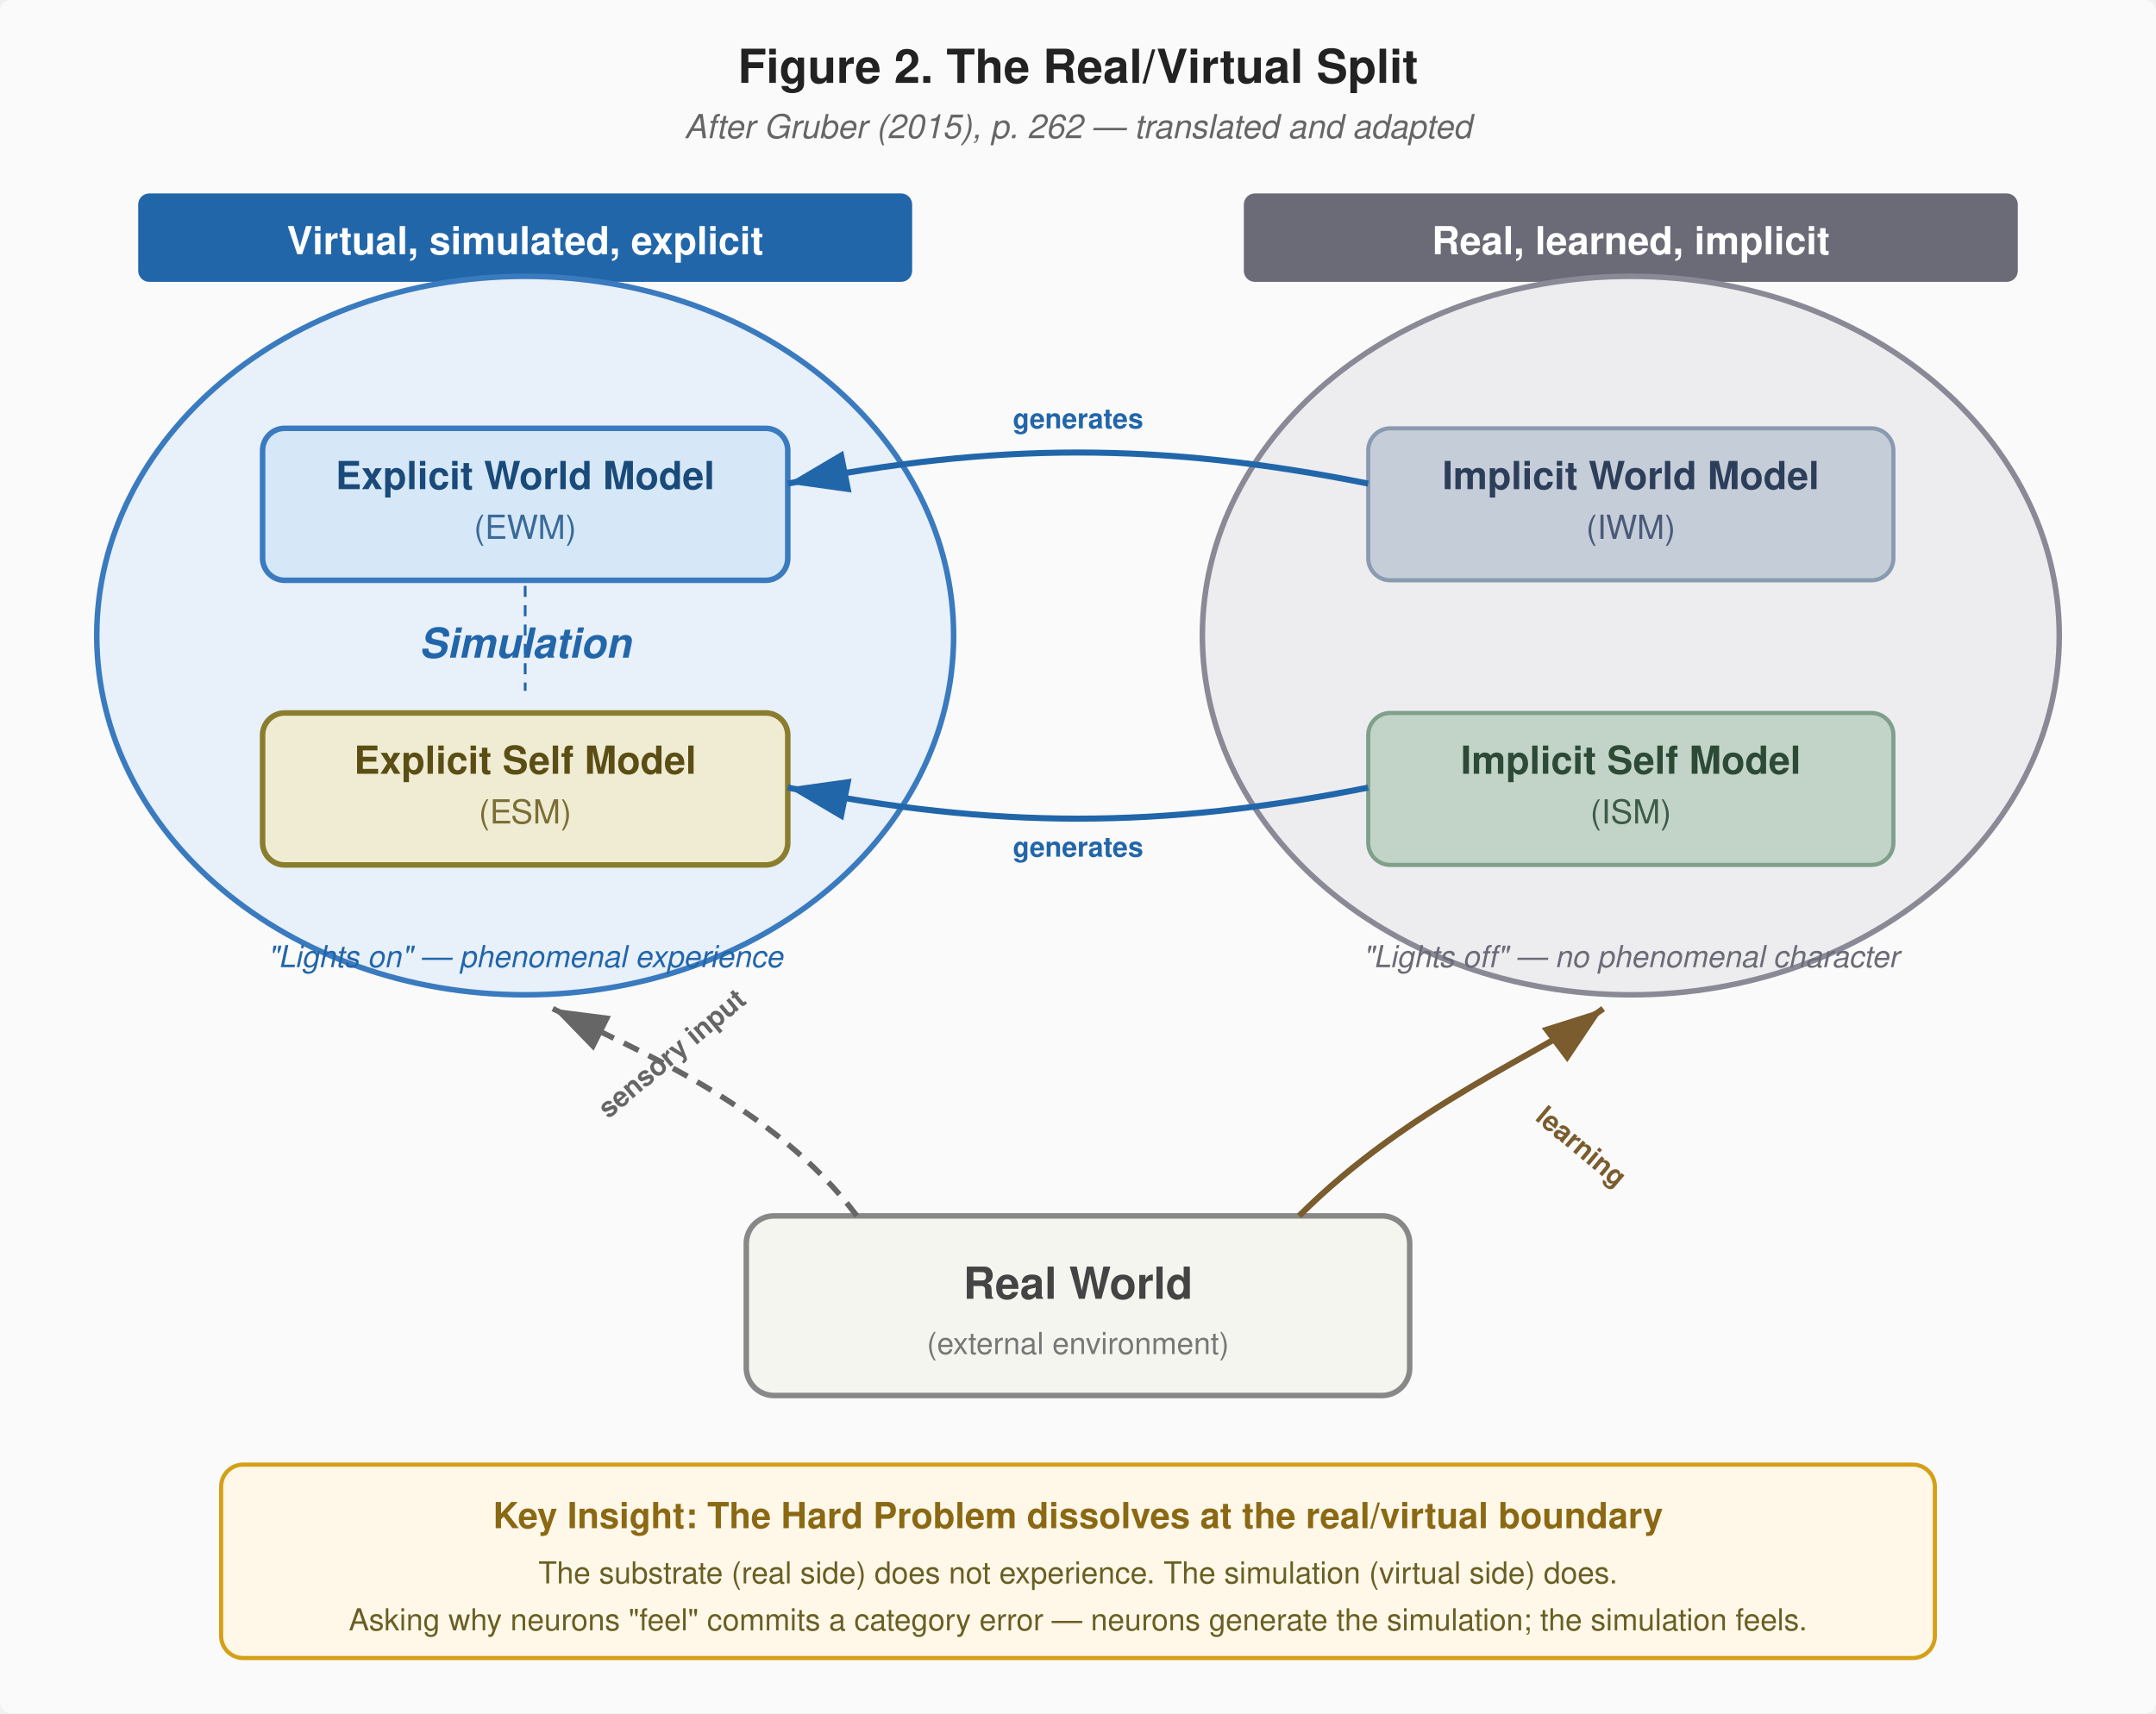
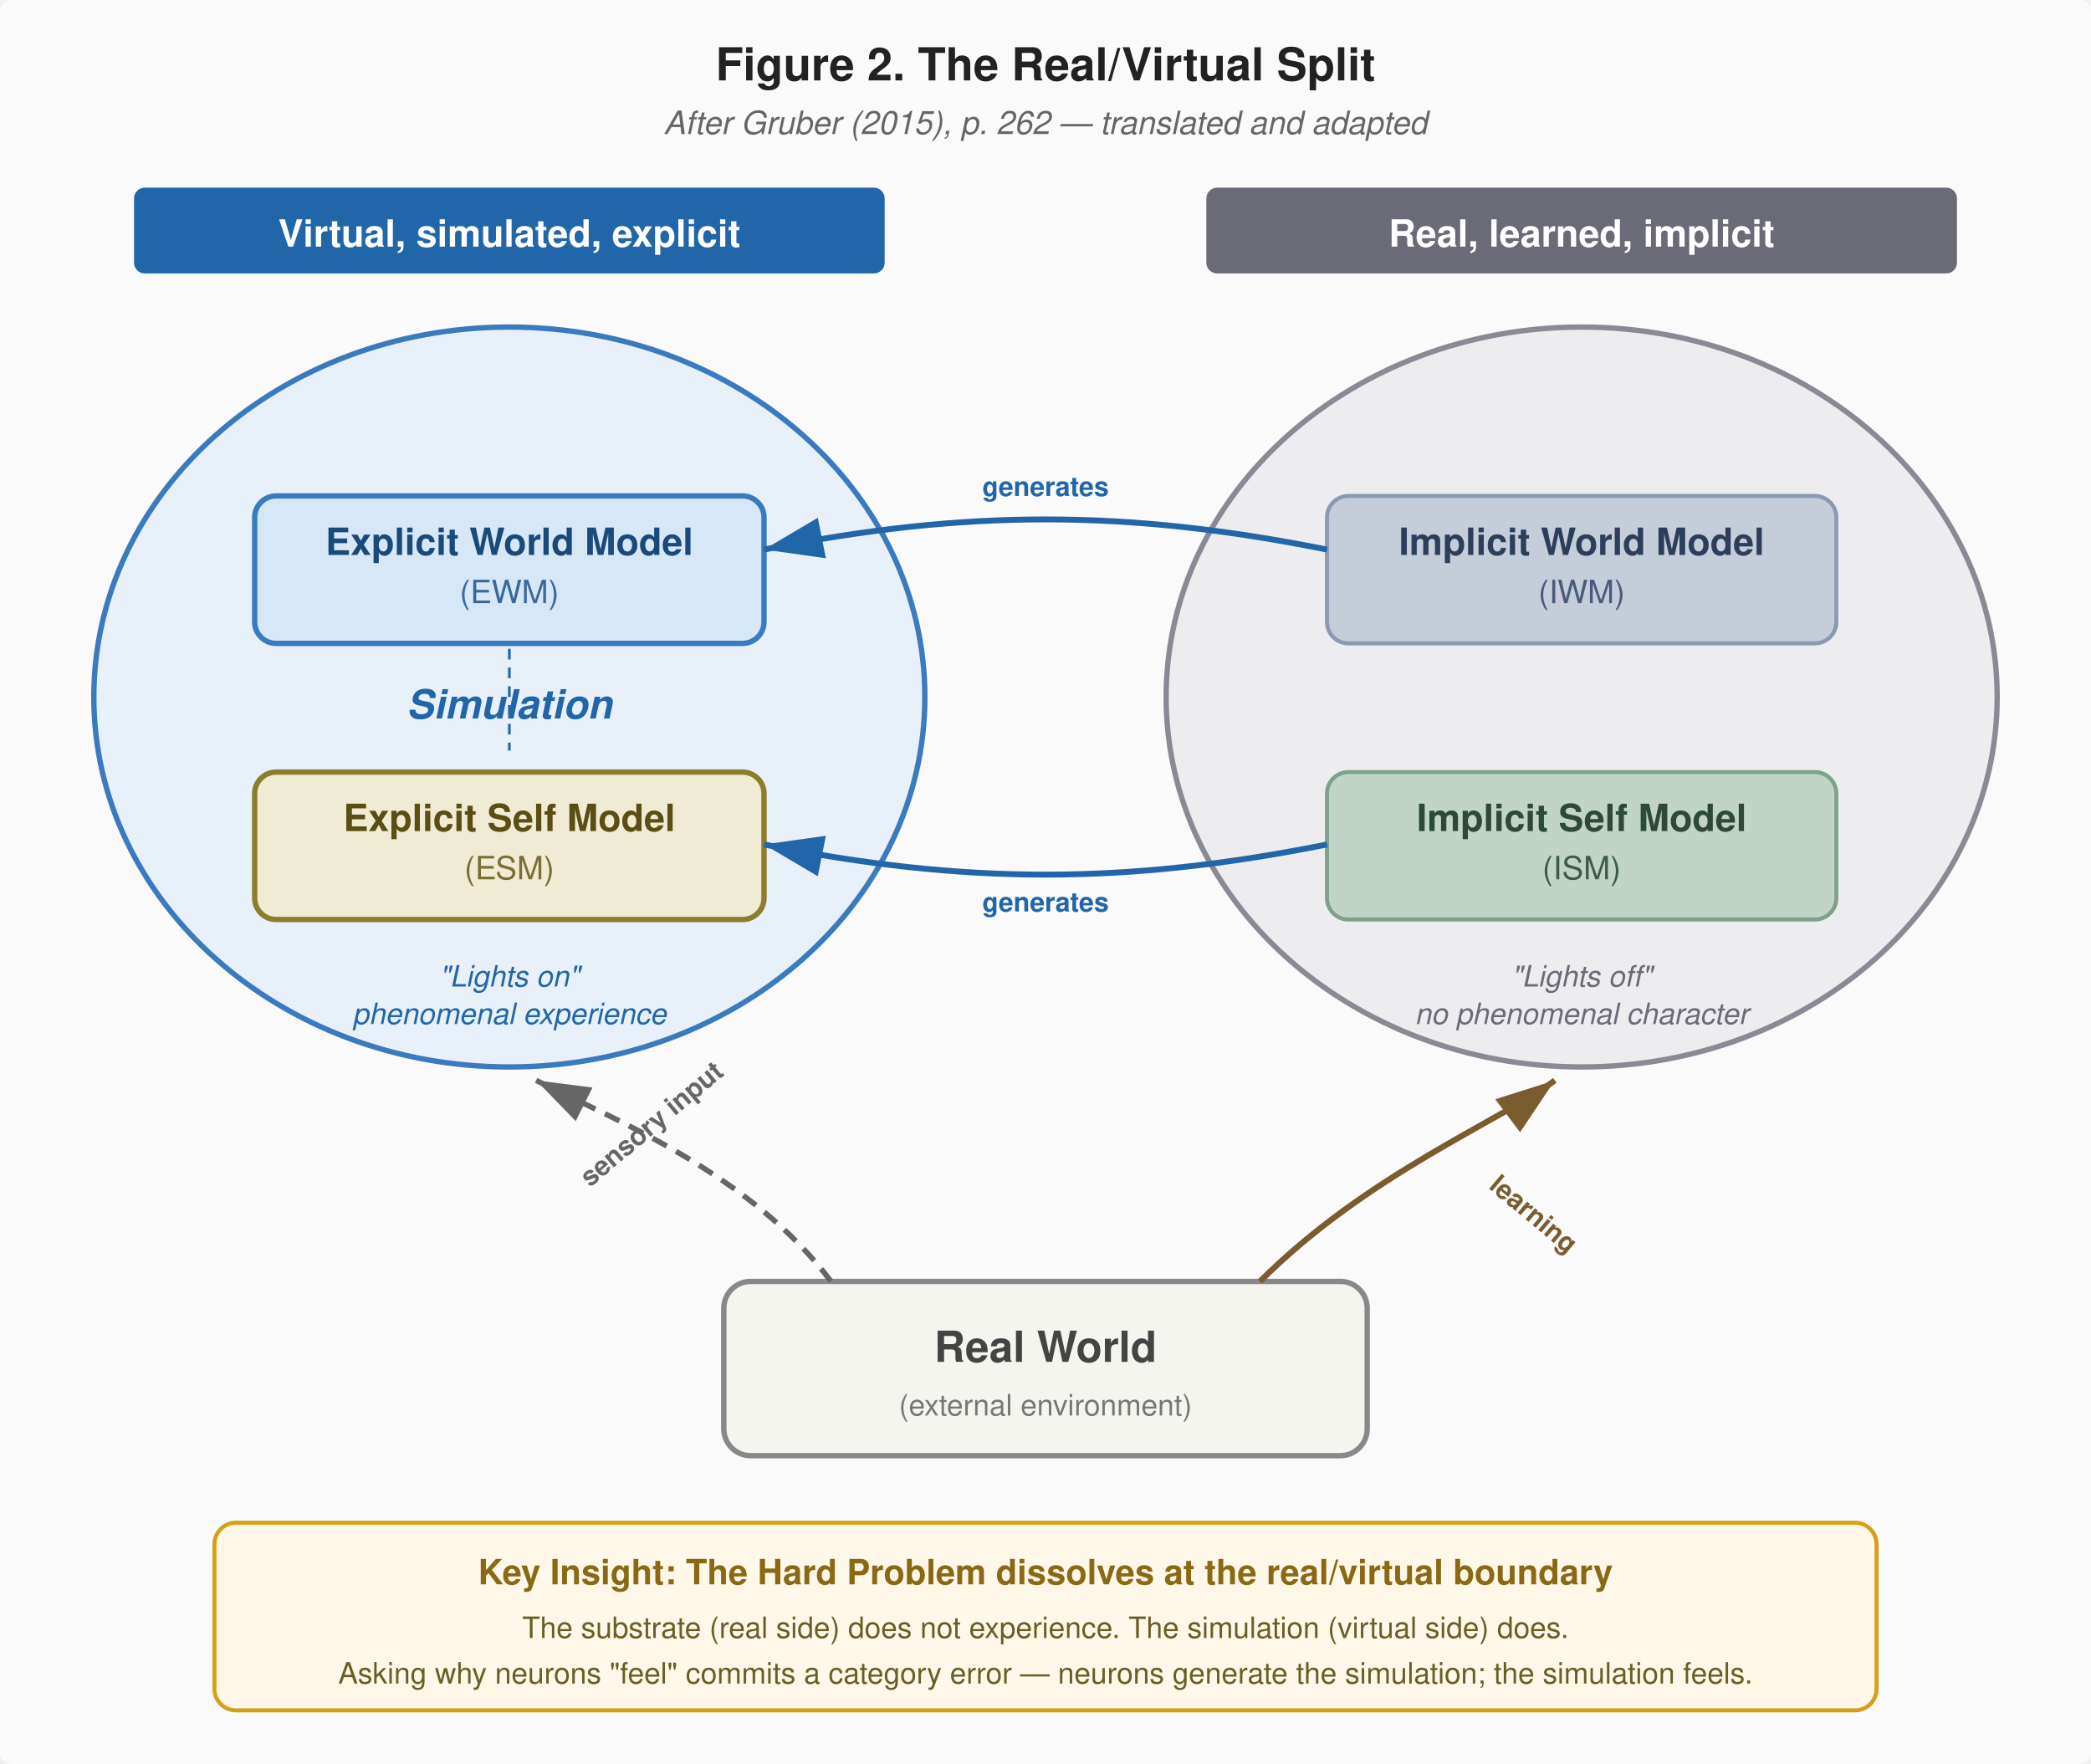
- <svg xmlns="http://www.w3.org/2000/svg" viewBox="0 0 780 620" width="780" height="620" font-family="Helvetica, Arial, sans-serif">
+ <svg xmlns="http://www.w3.org/2000/svg" viewBox="0 0 780 658" width="780" height="658" font-family="Helvetica, Arial, sans-serif">
  <defs>
    <marker id="arr" markerWidth="10" markerHeight="7" refX="10" refY="3.5" orient="auto">
      <polygon points="0 0, 10 3.5, 0 7" fill="#444" />
    </marker>
    <marker id="arr-learn" markerWidth="10" markerHeight="7" refX="10" refY="3.5" orient="auto">
      <polygon points="0 0, 10 3.5, 0 7" fill="#7A5C2E" />
    </marker>
    <marker id="arr-gen" markerWidth="10" markerHeight="7" refX="10" refY="3.5" orient="auto">
      <polygon points="0 0, 10 3.5, 0 7" fill="#2266AA" />
    </marker>
    <marker id="arr-sense" markerWidth="10" markerHeight="7" refX="10" refY="3.5" orient="auto">
      <polygon points="0 0, 10 3.5, 0 7" fill="#666" />
    </marker>
  </defs>
-   <rect width="780" height="620" fill="#FAFAFA" rx="4" />
+   <rect width="780" height="658" fill="#FAFAFA" rx="4" />
  <text x="390" y="30" text-anchor="middle" font-size="17" font-weight="bold" fill="#222">Figure 2. The Real/Virtual Split</text>
  <text x="390" y="50" text-anchor="middle" font-size="12" fill="#666" font-style="italic">After Gruber (2015), p. 262 — translated and adapted</text>
  <rect x="50" y="70" width="280" height="32" rx="4" fill="#2266AA" />
  <text x="190" y="92" text-anchor="middle" font-size="14" font-weight="bold" fill="#FFF">Virtual, simulated, explicit</text>
  <rect x="450" y="70" width="280" height="32" rx="4" fill="#6B6B78" />
  <text x="590" y="92" text-anchor="middle" font-size="14" font-weight="bold" fill="#FFF">Real, learned, implicit</text>
-   <ellipse cx="190" cy="230" rx="155" ry="130" fill="#E8F0FA" stroke="#3A7ABF" stroke-width="2" />
-   <rect x="95" y="155" width="190" height="55" rx="8" fill="#D6E8F7" stroke="#3A7ABF" stroke-width="2" />
-   <text x="190" y="177" text-anchor="middle" font-size="14" font-weight="bold" fill="#1A4A7A">Explicit World Model</text>
-   <text x="190" y="195" text-anchor="middle" font-size="12" fill="#3A6A9A">(EWM)</text>
-   <text x="190" y="238" text-anchor="middle" font-size="15" font-weight="bold" fill="#2266AA" font-style="italic">Simulation</text>
-   <line x1="190" y1="212" x2="190" y2="250" stroke="#2266AA" stroke-width="1" stroke-dasharray="4,3" />
-   <rect x="95" y="258" width="190" height="55" rx="8" fill="#F0ECD4" stroke="#8B7D2E" stroke-width="2" />
-   <text x="190" y="280" text-anchor="middle" font-size="14" font-weight="bold" fill="#5A4E14">Explicit Self Model</text>
-   <text x="190" y="298" text-anchor="middle" font-size="12" fill="#7A6E34">(ESM)</text>
-   <text x="190" y="350" text-anchor="middle" font-size="11" fill="#2266AA" font-style="italic">"Lights on" — phenomenal experience</text>
-   <ellipse cx="590" cy="230" rx="155" ry="130" fill="#EDEDF0" stroke="#8A8A96" stroke-width="2" />
-   <rect x="495" y="155" width="190" height="55" rx="8" fill="#C5CDD8" stroke="#8A9AB0" stroke-width="1.5" />
-   <text x="590" y="177" text-anchor="middle" font-size="14" font-weight="bold" fill="#2C3E5A">Implicit World Model</text>
-   <text x="590" y="195" text-anchor="middle" font-size="12" fill="#4A5A7A">(IWM)</text>
-   <rect x="495" y="258" width="190" height="55" rx="8" fill="#C2D4C8" stroke="#7FA08A" stroke-width="1.5" />
-   <text x="590" y="280" text-anchor="middle" font-size="14" font-weight="bold" fill="#2D4A36">Implicit Self Model</text>
-   <text x="590" y="298" text-anchor="middle" font-size="12" fill="#3D5C47">(ISM)</text>
-   <text x="590" y="350" text-anchor="middle" font-size="11" fill="#6B6B78" font-style="italic">"Lights off" — no phenomenal character</text>
-   <path d="M 495 175 C 420 160, 360 160, 285 175" fill="none" stroke="#2266AA" stroke-width="2.2" marker-end="url(#arr-gen)" />
-   <text x="390" y="155" text-anchor="middle" font-size="10" font-weight="bold" fill="#2266AA">generates</text>
-   <path d="M 495 285 C 420 300, 360 300, 285 285" fill="none" stroke="#2266AA" stroke-width="2.2" marker-end="url(#arr-gen)" />
-   <text x="390" y="310" text-anchor="middle" font-size="10" font-weight="bold" fill="#2266AA">generates</text>
-   <rect x="270" y="440" width="240" height="65" rx="10" fill="#F5F5F0" stroke="#888" stroke-width="2" />
-   <text x="390" y="470" text-anchor="middle" font-size="16" font-weight="bold" fill="#444">Real World</text>
-   <text x="390" y="490" text-anchor="middle" font-size="11" fill="#777">(external environment)</text>
-   <path d="M 310 440 C 280 400, 230 380, 200 365" fill="none" stroke="#666" stroke-width="2" marker-end="url(#arr-sense)" stroke-dasharray="6,4" />
-   <text x="220" y="405" font-size="10" fill="#666" font-weight="bold" transform="rotate(-40, 220, 405)">sensory input</text>
-   <path d="M 470 440 C 510 400, 560 380, 580 365" fill="none" stroke="#7A5C2E" stroke-width="2.2" marker-end="url(#arr-learn)" />
-   <text x="555" y="405" font-size="10" fill="#7A5C2E" font-weight="bold" transform="rotate(40, 555, 405)">learning</text>
-   <rect x="80" y="530" width="620" height="70" rx="8" fill="#FFF8E8" stroke="#D4A017" stroke-width="1.5" />
-   <text x="390" y="553" text-anchor="middle" font-size="13" font-weight="bold" fill="#8B6914">Key Insight: The Hard Problem dissolves at the real/virtual boundary</text>
-   <text x="390" y="573" text-anchor="middle" font-size="11" fill="#6A5E24">The substrate (real side) does not experience. The simulation (virtual side) does.</text>
-   <text x="390" y="590" text-anchor="middle" font-size="11" fill="#6A5E24">Asking why neurons "feel" commits a category error — neurons generate the simulation; the simulation feels.</text>
+   <ellipse cx="190" cy="260" rx="155" ry="138" fill="#E8F0FA" stroke="#3A7ABF" stroke-width="2" />
+   <rect x="95" y="185" width="190" height="55" rx="8" fill="#D6E8F7" stroke="#3A7ABF" stroke-width="2" />
+   <text x="190" y="207" text-anchor="middle" font-size="14" font-weight="bold" fill="#1A4A7A">Explicit World Model</text>
+   <text x="190" y="225" text-anchor="middle" font-size="12" fill="#3A6A9A">(EWM)</text>
+   <text x="190" y="268" text-anchor="middle" font-size="15" font-weight="bold" fill="#2266AA" font-style="italic">Simulation</text>
+   <line x1="190" y1="242" x2="190" y2="280" stroke="#2266AA" stroke-width="1" stroke-dasharray="4,3" />
+   <rect x="95" y="288" width="190" height="55" rx="8" fill="#F0ECD4" stroke="#8B7D2E" stroke-width="2" />
+   <text x="190" y="310" text-anchor="middle" font-size="14" font-weight="bold" fill="#5A4E14">Explicit Self Model</text>
+   <text x="190" y="328" text-anchor="middle" font-size="12" fill="#7A6E34">(ESM)</text>
+   <text x="190" y="368" text-anchor="middle" font-size="11" fill="#2266AA" font-style="italic">"Lights on"</text>
+   <text x="190" y="382" text-anchor="middle" font-size="11" fill="#2266AA" font-style="italic">phenomenal experience</text>
+   <ellipse cx="590" cy="260" rx="155" ry="138" fill="#EDEDF0" stroke="#8A8A96" stroke-width="2" />
+   <rect x="495" y="185" width="190" height="55" rx="8" fill="#C5CDD8" stroke="#8A9AB0" stroke-width="1.5" />
+   <text x="590" y="207" text-anchor="middle" font-size="14" font-weight="bold" fill="#2C3E5A">Implicit World Model</text>
+   <text x="590" y="225" text-anchor="middle" font-size="12" fill="#4A5A7A">(IWM)</text>
+   <rect x="495" y="288" width="190" height="55" rx="8" fill="#C2D4C8" stroke="#7FA08A" stroke-width="1.5" />
+   <text x="590" y="310" text-anchor="middle" font-size="14" font-weight="bold" fill="#2D4A36">Implicit Self Model</text>
+   <text x="590" y="328" text-anchor="middle" font-size="12" fill="#3D5C47">(ISM)</text>
+   <text x="590" y="368" text-anchor="middle" font-size="11" fill="#6B6B78" font-style="italic">"Lights off"</text>
+   <text x="590" y="382" text-anchor="middle" font-size="11" fill="#6B6B78" font-style="italic">no phenomenal character</text>
+   <path d="M 495 205 C 420 190, 360 190, 285 205" fill="none" stroke="#2266AA" stroke-width="2.2" marker-end="url(#arr-gen)" />
+   <text x="390" y="185" text-anchor="middle" font-size="10" font-weight="bold" fill="#2266AA">generates</text>
+   <path d="M 495 315 C 420 330, 360 330, 285 315" fill="none" stroke="#2266AA" stroke-width="2.2" marker-end="url(#arr-gen)" />
+   <text x="390" y="340" text-anchor="middle" font-size="10" font-weight="bold" fill="#2266AA">generates</text>
+   <rect x="270" y="478" width="240" height="65" rx="10" fill="#F5F5F0" stroke="#888" stroke-width="2" />
+   <text x="390" y="508" text-anchor="middle" font-size="16" font-weight="bold" fill="#444">Real World</text>
+   <text x="390" y="528" text-anchor="middle" font-size="11" fill="#777">(external environment)</text>
+   <path d="M 310 478 C 280 438, 230 418, 200 403" fill="none" stroke="#666" stroke-width="2" marker-end="url(#arr-sense)" stroke-dasharray="6,4" />
+   <text x="220" y="443" font-size="10" fill="#666" font-weight="bold" transform="rotate(-40, 220, 443)">sensory input</text>
+   <path d="M 470 478 C 510 438, 560 418, 580 403" fill="none" stroke="#7A5C2E" stroke-width="2.2" marker-end="url(#arr-learn)" />
+   <text x="555" y="443" font-size="10" fill="#7A5C2E" font-weight="bold" transform="rotate(40, 555, 443)">learning</text>
+   <rect x="80" y="568" width="620" height="70" rx="8" fill="#FFF8E8" stroke="#D4A017" stroke-width="1.5" />
+   <text x="390" y="591" text-anchor="middle" font-size="13" font-weight="bold" fill="#8B6914">Key Insight: The Hard Problem dissolves at the real/virtual boundary</text>
+   <text x="390" y="611" text-anchor="middle" font-size="11" fill="#6A5E24">The substrate (real side) does not experience. The simulation (virtual side) does.</text>
+   <text x="390" y="628" text-anchor="middle" font-size="11" fill="#6A5E24">Asking why neurons "feel" commits a category error — neurons generate the simulation; the simulation feels.</text>
</svg>
